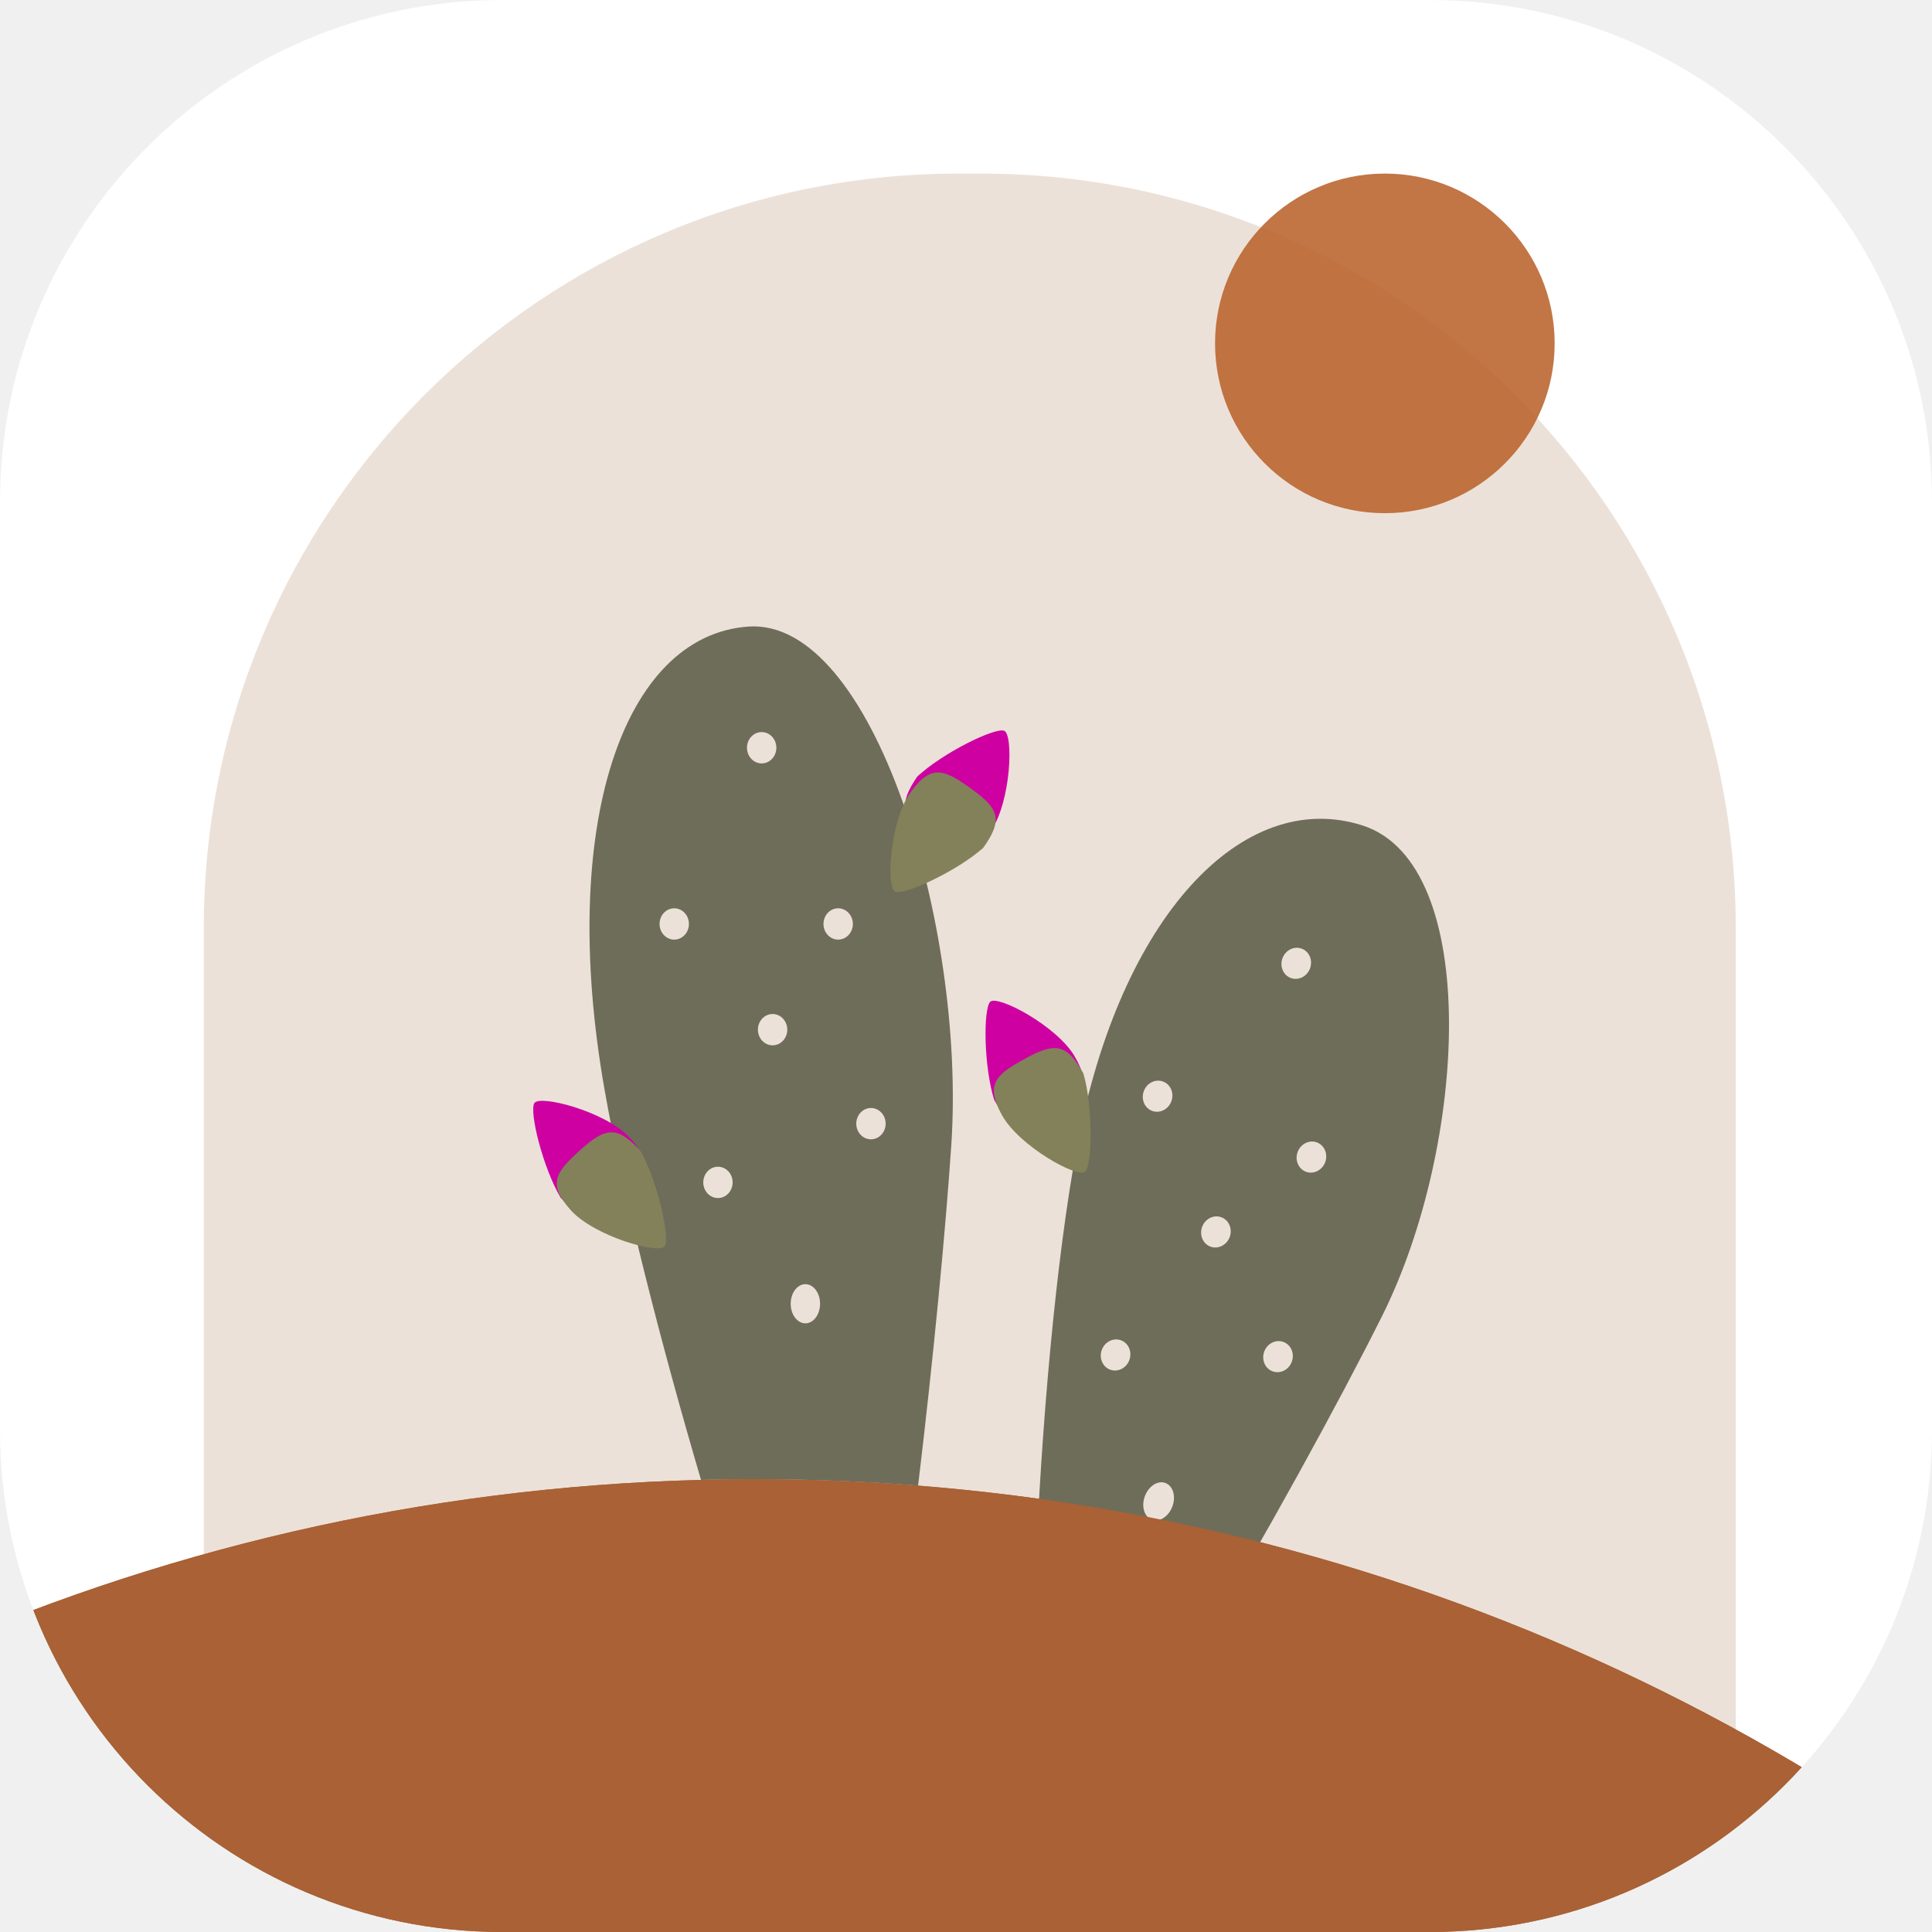
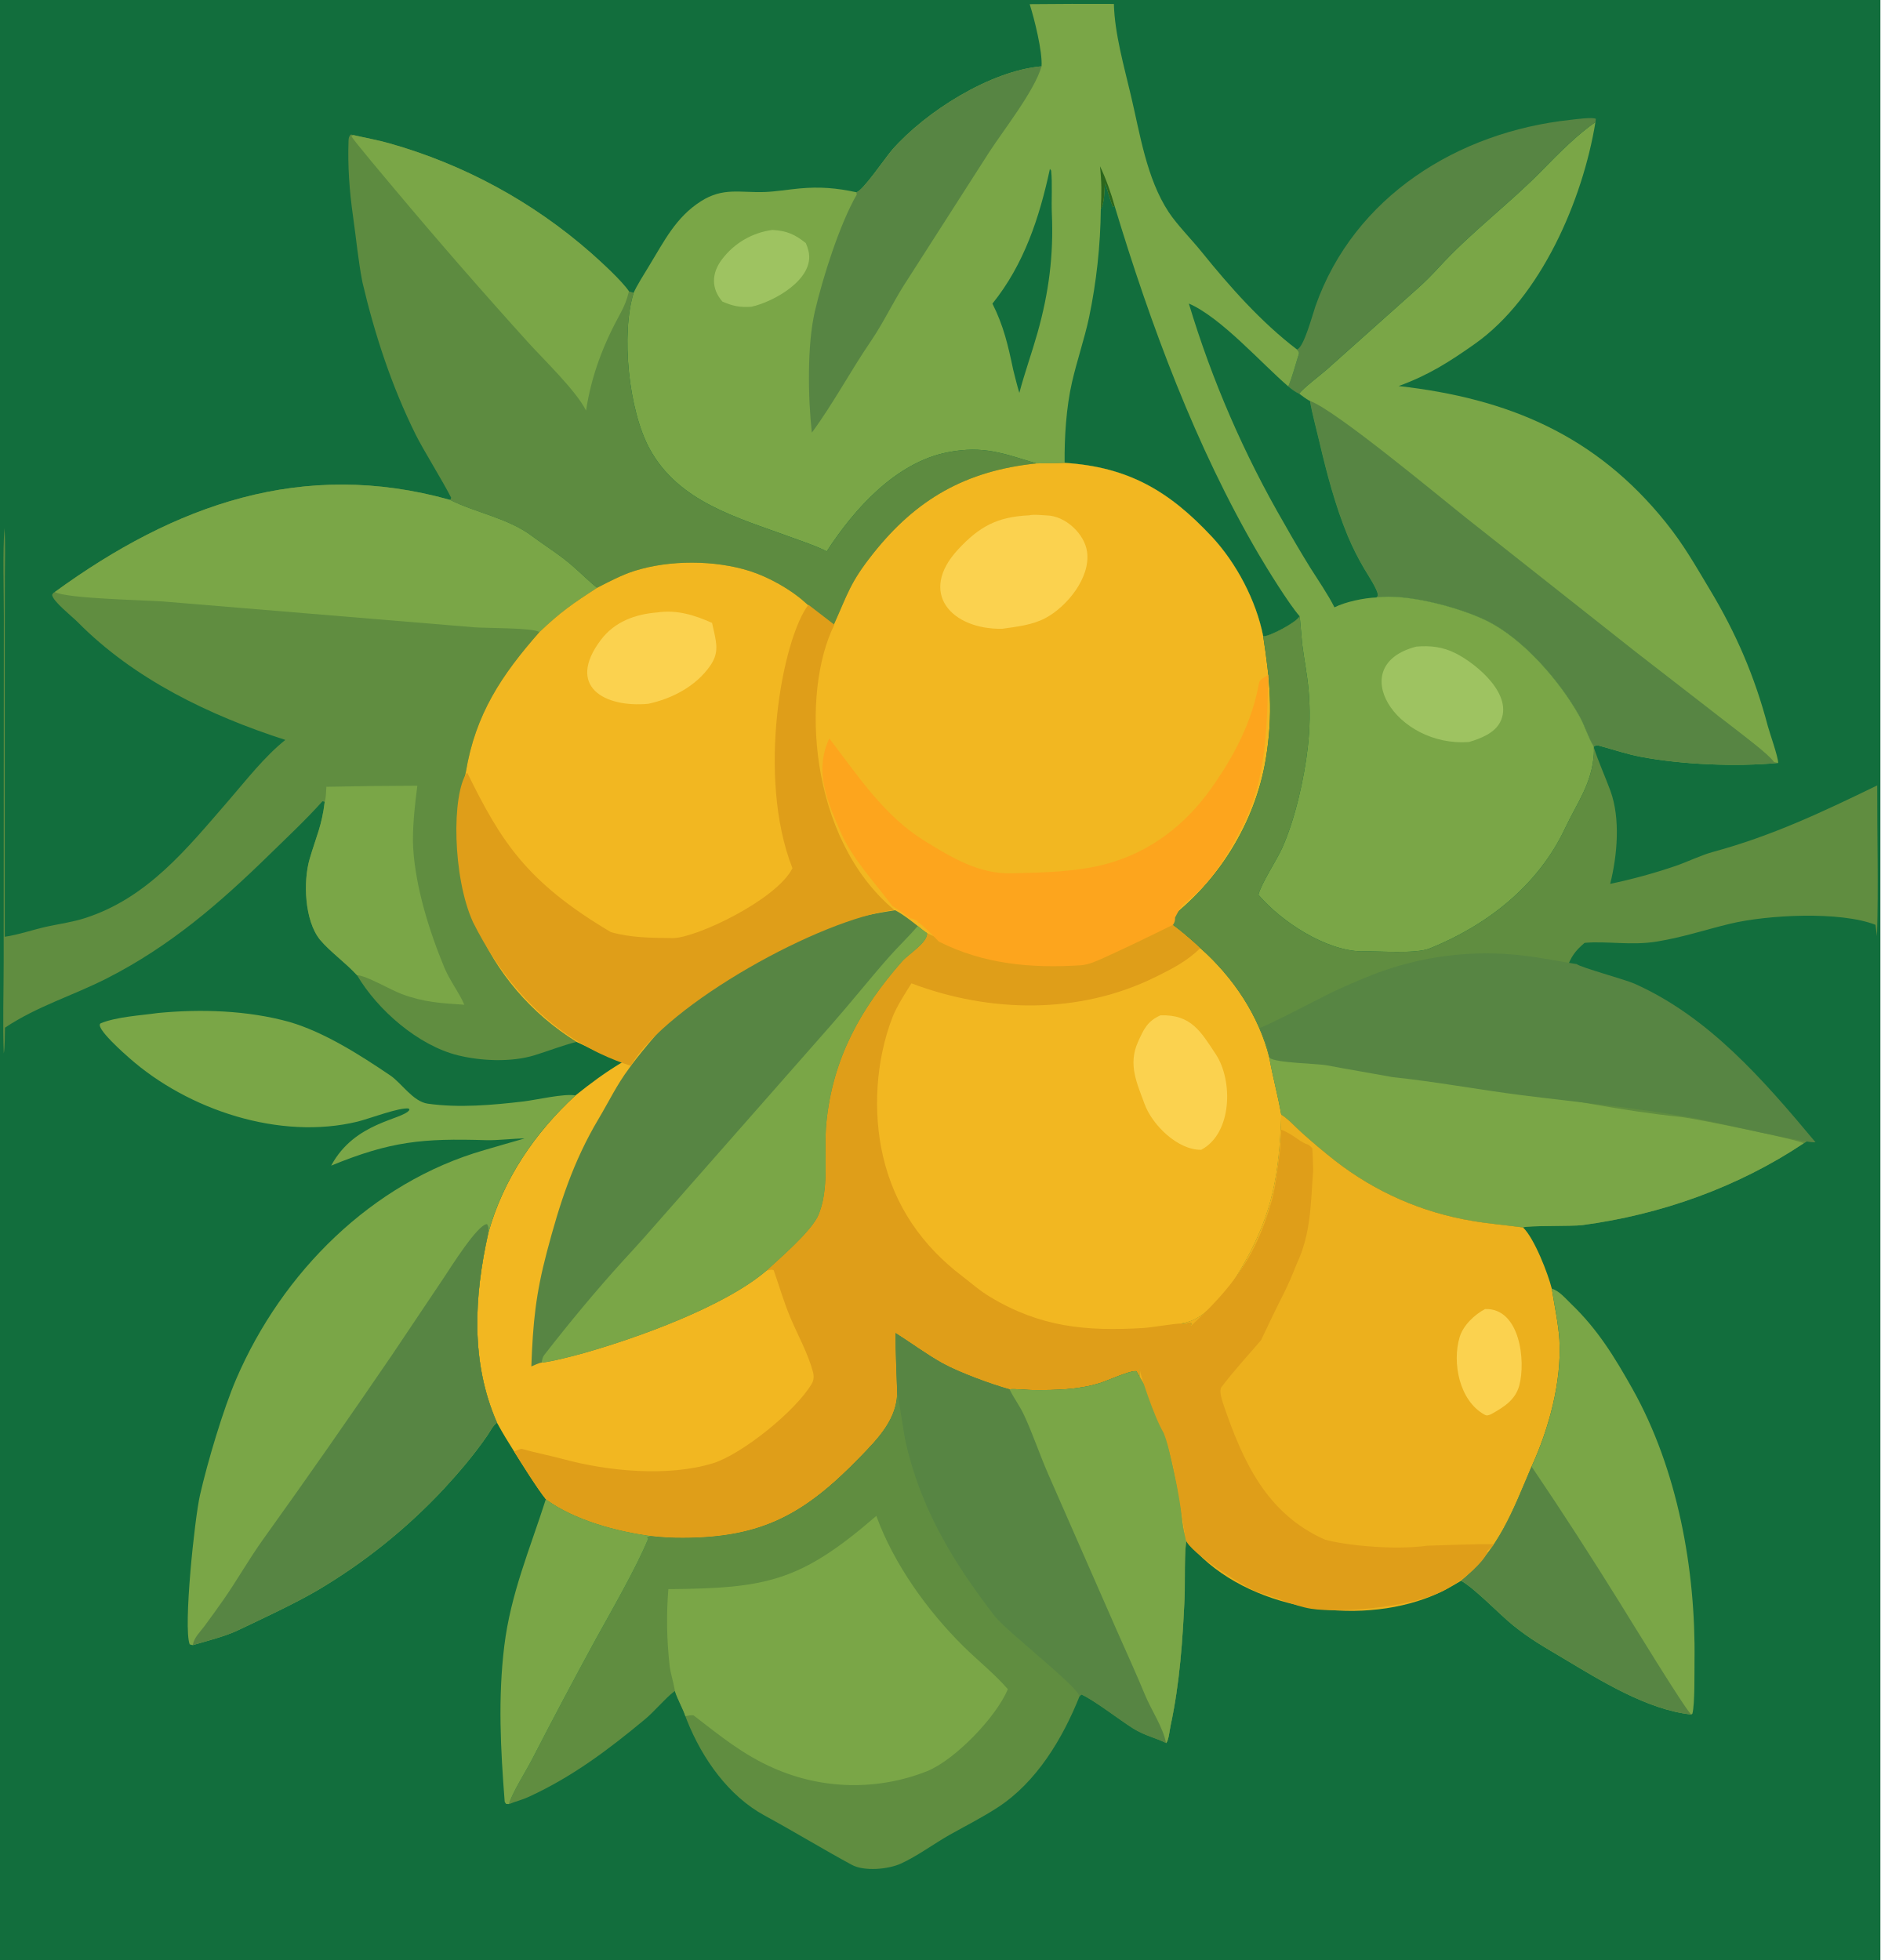
- <svg xmlns="http://www.w3.org/2000/svg" width="256" height="256" viewBox="0 0 256 256" fill="none">
-   <g clip-path="url(#clip0_30_2846)">
-     <rect width="256" height="256" rx="66.56" fill="white" />
-     <path d="M27 123C27 67.772 71.772 23 127 23H130C185.228 23 230 67.772 230 123V326H27V123Z" fill="#ECE1D8" />
-     <circle cx="100" cy="467" r="271" fill="#A96135" />
-     <path d="M99.123 83.026C115.703 81.818 127.986 122.721 126.057 151.662C125.3 163.003 123.655 180.21 121.653 196.853C114.51 196.289 107.289 196 100 196C97.622 196 95.251 196.031 92.888 196.092C87.583 178.068 82.622 158.681 80.105 144.378C73.948 109.408 82.543 84.235 99.123 83.026Z" fill="#6E6D59" />
-     <ellipse cx="100.925" cy="99.081" rx="1.946" ry="2.075" fill="#ECE1D8" />
-     <ellipse cx="89.34" cy="122.429" rx="1.946" ry="2.075" fill="#ECE1D8" />
-     <ellipse cx="111.062" cy="122.429" rx="1.946" ry="2.075" fill="#ECE1D8" />
-     <ellipse cx="102.373" cy="136.437" rx="1.946" ry="2.075" fill="#ECE1D8" />
-     <ellipse cx="95.133" cy="156.673" rx="1.946" ry="2.075" fill="#ECE1D8" />
-     <ellipse cx="115.406" cy="148.89" rx="1.946" ry="2.075" fill="#ECE1D8" />
-     <path d="M74.293 158.705C71.918 154.697 70.126 147.355 70.794 146.181C71.461 145.006 80.155 147.253 83.365 150.665C86.574 154.076 85.474 155.646 82.275 158.655C79.077 161.664 77.502 162.116 74.293 158.705Z" fill="#CE00A2" />
-     <path d="M84.874 152.515C87.157 156.576 88.782 163.956 88.089 165.115C87.395 166.274 78.754 163.832 75.622 160.348C72.49 156.865 73.626 155.321 76.892 152.385C80.157 149.449 81.742 149.032 84.874 152.515Z" fill="#83815A" />
-     <path d="M121.538 102.902C124.95 99.731 131.743 96.419 133.033 96.822C134.322 97.224 133.974 106.197 131.323 110.058C128.671 113.92 126.904 113.178 123.284 110.692C119.664 108.206 118.887 106.763 121.538 102.902Z" fill="#CE00A2" />
-     <path d="M130.276 112.349C126.794 115.443 119.927 118.6 118.647 118.168C117.367 117.736 117.918 108.774 120.656 104.973C123.394 101.173 125.144 101.955 128.707 104.522C132.27 107.089 133.014 108.549 130.276 112.349Z" fill="#83815A" />
-     <ellipse cx="106.717" cy="172.754" rx="1.946" ry="2.594" fill="#ECE1D8" />
-     <path d="M142.734 151.785C148.444 121.429 164.687 104.313 180.523 109.371C196.36 114.429 194.415 151.785 183.147 174.354C171.88 196.922 142.735 248.104 138.849 245.174C134.963 242.242 137.024 182.142 142.734 151.785Z" fill="#6E6D59" />
-     <ellipse cx="171.76" cy="127.645" rx="1.946" ry="2.075" transform="rotate(20.2052 171.76 127.645)" fill="#ECE1D8" />
-     <ellipse cx="153.387" cy="145.254" rx="1.946" ry="2.075" transform="rotate(20.2052 153.387 145.254)" fill="#ECE1D8" />
-     <ellipse cx="173.77" cy="153.319" rx="1.946" ry="2.075" transform="rotate(20.2052 173.77 153.319)" fill="#ECE1D8" />
-     <ellipse cx="161.115" cy="163.239" rx="1.946" ry="2.075" transform="rotate(20.2052 161.115 163.239)" fill="#ECE1D8" />
-     <ellipse cx="147.819" cy="179.541" rx="1.946" ry="2.075" transform="rotate(20.2052 147.819 179.541)" fill="#ECE1D8" />
-     <path d="M131.736 145.742C130.344 141.297 130.283 133.739 131.202 132.749C132.12 131.759 140.068 135.939 142.41 139.995C144.752 144.052 143.321 145.327 139.518 147.523C135.715 149.718 134.078 149.798 131.736 145.742Z" fill="#CE00A2" />
-     <path d="M143.557 142.243C144.848 146.718 144.739 154.275 143.798 155.244C142.857 156.213 135.006 151.855 132.756 147.746C130.506 143.638 131.966 142.395 135.817 140.286C139.669 138.177 141.307 138.134 143.557 142.243Z" fill="#83815A" />
-     <ellipse cx="169.345" cy="179.762" rx="1.946" ry="2.075" transform="rotate(20.2052 169.345 179.762)" fill="#ECE1D8" />
-     <ellipse cx="153.523" cy="198.935" rx="1.946" ry="2.594" transform="rotate(20.2052 153.523 198.935)" fill="#ECE1D8" />
-     <circle cx="100.001" cy="467.002" r="271" fill="#A96135" />
-     <circle cx="183.5" cy="45.5" r="22.5" fill="#BC6733" fill-opacity="0.91" />
+ <svg xmlns="http://www.w3.org/2000/svg" width="471" height="491" viewBox="0 0 471 491" fill="none">
+   <g clip-path="url(#clip0_33_8)">
+     <rect width="471" height="491" fill="#126E3D" />
+     <path d="M279.011 0.99L335.739 0.974C347.294 0.982 359.042 0.899 370.584 1.338C375.193 1.514 380.702 2.587 385.272 3.209C406.984 5.943 424.982 14.249 440.5 29.842C454.379 43.788 461.997 59.401 466.391 78.471C468.781 88.829 469.213 94.731 469.673 105.283C470.134 114.877 470.328 124.483 470.252 134.088C470.364 154.976 470.354 175.865 470.215 196.753C470.176 208.958 470.55 222.457 470.163 234.505C470.32 246.695 470.364 258.888 470.294 271.081L470.254 331.929C470.234 376.062 475.677 425.453 442.271 459.935C416.592 486.437 387.583 489.871 352.74 490.528C334.297 490.692 315.856 490.745 297.413 490.687L195.841 490.685L139.218 490.674C119.328 490.651 98.256 490.91 78.821 487.128C42.829 480.125 13.584 451.903 5.429 416.183C4.322 411.337 2.88 406.291 2.338 401.327C1.403 392.774 1.322 384.049 1.003 375.45C0.888 353.538 0.984 331.57 0.989 309.653L0.981 279.199C0.975 274.326 0.79 268.644 0.945 263.902C0.652 257.106 0.923 248.143 0.92 241.183L0.937 192.59L0.961 154.191C0.957 147.72 0.66 138.513 1.117 132.333C1.053 131.338 1.078 130.093 1.093 129.065C1.266 117.047 1.204 104.704 2.236 92.733C2.604 88.455 3.97 84.126 4.705 79.951C10.957 44.474 37.744 14.636 72.87 5.713C91.445 0.994 110.185 0.987 129.545 0.981L165.904 0.996L257.919 1.044C264.949 0.971 271.982 0.953 279.011 0.99Z" fill="#126E3D" />
+     <path d="M279.011 0.99L335.739 0.974C347.294 0.982 359.042 0.899 370.584 1.338C375.193 1.514 380.702 2.587 385.272 3.209C406.984 5.943 424.982 14.249 440.5 29.842C454.379 43.788 461.997 59.401 466.391 78.471C468.781 88.829 469.213 94.731 469.673 105.283C470.134 114.877 470.328 124.483 470.252 134.088C470.364 154.976 470.354 175.865 470.215 196.753C456.485 203.425 443.81 209.43 428.989 213.439C426.239 214.184 422.658 215.906 419.782 216.902C414.396 218.743 408.902 220.251 403.33 221.417C405.11 214.325 405.937 205.054 403.38 198.089C402.048 194.458 400.425 190.949 399.237 187.264C399.271 187.812 399.268 188.362 399.234 188.91C398.727 196.367 395.073 201.038 392.027 207.503C385.282 221.82 372.557 231.76 358.142 237.589C354.504 239.061 345.124 238.183 341.02 238.332C331.941 238.106 320.994 230.897 315.21 224.151C315.906 221.334 319.782 215.49 321.145 212.467C324.406 205.228 326.694 195.01 327.584 187.147C328.12 182.465 328.191 177.741 327.796 173.045C327.469 169.136 326.67 165.261 326.181 161.357C326.055 160.343 325.626 154.584 325.527 154.355C324.956 155.812 317.772 159.608 316.411 159.379C314.678 150.492 309.69 141.029 303.561 134.461C292.762 122.885 282.508 116.971 266.677 115.948C264.318 116.1 261.96 116.015 259.597 116.089C241.927 117.943 229.518 125 218.608 138.795C212.919 145.99 212.418 148.581 208.819 156.578C205.961 154.645 204.251 153.206 201.675 150.922C198.122 147.675 192.479 144.537 187.861 143.068C179.036 140.261 167.685 140.226 158.839 143.045C155.716 144.041 152.492 145.745 149.582 147.238C143.493 151.174 140.44 153.268 135.101 158.352C125.621 169.125 119.08 178.912 116.675 193.467C109.651 219.778 121.521 246.805 144.401 261.005C140.799 261.919 137.445 263.261 133.896 264.352C128.106 266.135 120.527 265.81 114.695 264.366C104.759 261.903 94.564 253.008 89.444 244.313C86.44 241.042 82.756 238.508 80.153 235.408C76.277 230.615 75.906 220.83 77.564 215.166C79.194 209.593 80.632 206.844 81.336 200.866L80.78 200.722C76.476 205.508 72.06 209.623 67.516 214.063C54.921 226.373 42.646 236.976 26.905 245.023C18.269 249.438 9.453 251.979 1.248 257.441C1.216 258.914 1.226 262.633 0.945 263.902C0.652 257.106 0.923 248.143 0.92 241.183L0.937 192.59L0.961 154.191C0.957 147.72 0.66 138.513 1.117 132.333C1.053 131.338 1.078 130.093 1.093 129.065C1.266 117.047 1.204 104.704 2.236 92.733C2.604 88.455 3.97 84.126 4.705 79.951C10.957 44.474 37.744 14.636 72.87 5.713C91.445 0.994 110.185 0.987 129.545 0.981L165.904 0.996L257.919 1.044C264.949 0.971 271.982 0.953 279.011 0.99Z" fill="#126E3D" />
+     <path d="M279.012 0.99L335.739 0.974C347.294 0.983 359.043 0.899 370.584 1.338C375.193 1.514 380.703 2.588 385.272 3.209C406.984 5.943 424.983 14.25 440.5 29.842C454.379 43.789 461.998 59.401 466.392 78.472C468.781 88.83 469.213 94.731 469.674 105.283C470.134 114.877 470.328 124.483 470.252 134.088C470.365 154.976 470.354 175.865 470.216 196.753C456.486 203.425 443.811 209.43 428.99 213.439C426.239 214.184 422.659 215.906 419.782 216.902C414.396 218.744 408.903 220.252 403.331 221.417C405.11 214.325 405.937 205.054 403.38 198.089C402.048 194.459 400.426 190.949 399.237 187.264L399.214 187.04C397.798 184.698 396.968 181.816 395.649 179.454C390.718 170.623 381.524 159.975 372.348 155.481C365.471 152.112 352.199 148.623 344.782 149.665L345.135 149.216C345.232 147.876 342.507 143.836 341.738 142.519C340.154 139.837 338.757 137.05 337.553 134.179C334.47 126.699 332.321 118.547 330.484 110.685C329.714 107.386 328.702 103.738 328.128 100.441C327.571 100.267 325.99 99.068 325.417 98.644C324.42 98.175 323.527 97.516 322.695 96.803C323.658 94.642 324.577 91.026 325.336 88.713C325.498 88.21 325.153 87.924 324.867 87.544C315.953 80.767 307.979 71.767 300.967 63.068C298.512 60.026 294.793 56.266 292.731 53.125C287.169 44.654 285.568 33.562 283.267 23.886C281.579 16.704 279.192 8.369 279.012 0.99Z" fill="#126E3D" />
+     <path d="M399.634 30.605C396.462 50.07 385.975 74.475 369.414 86.156C362.981 90.694 357.84 93.975 350.342 96.709C377.741 99.796 399.702 108.999 417.29 130.917C421.859 136.614 424.589 141.542 428.248 147.624C434.877 158.639 439.533 169.457 442.82 181.913C443.257 183.567 445.445 189.711 445.406 191.122C434.877 192.106 421.448 191.559 411.032 189.595C407.638 188.955 404.356 187.848 401.034 186.935C399.938 186.633 399.909 186.616 399.213 187.04C397.797 184.697 396.967 181.816 395.648 179.453C390.717 170.622 381.523 159.975 372.347 155.481C365.469 152.112 352.198 148.623 344.781 149.665L345.134 149.216C345.231 147.876 342.506 143.836 341.737 142.519C340.153 139.837 338.756 137.05 337.552 134.179C334.469 126.699 332.32 118.547 330.483 110.685C329.713 107.385 328.701 103.738 328.127 100.441C327.57 100.267 325.989 99.068 325.416 98.644C326.274 97.35 330.889 93.859 332.367 92.548L355.064 72.289C356.974 70.596 358.738 68.808 360.46 66.926C368.555 58.081 378.171 50.998 386.53 42.419C390.236 38.617 395.256 33.558 399.634 30.605Z" fill="#7AA647" />
+     <path d="M328.129 100.441C334.562 102.748 360.454 124.362 367.444 129.899L409.678 163.269L434.641 182.616C436.891 184.393 442.908 188.846 444.39 190.913L445.408 191.122C434.879 192.106 421.45 191.559 411.034 189.595C407.639 188.955 404.357 187.848 401.036 186.935C399.939 186.633 399.911 186.616 399.214 187.04C397.798 184.697 396.969 181.816 395.65 179.453C390.719 170.622 381.525 159.975 372.349 155.481C365.471 152.112 352.199 148.622 344.782 149.665L345.135 149.216C345.232 147.876 342.508 143.836 341.738 142.519C340.155 139.837 338.757 137.05 337.553 134.179C334.47 126.699 332.322 118.547 330.484 110.685C329.715 107.385 328.702 103.738 328.129 100.441Z" fill="#578543" />
+     <path d="M324.868 87.543C326.584 87.147 328.806 78.672 329.518 76.652C339.21 49.19 365.217 33.068 393.289 30.033C394.459 29.906 399.06 29.254 399.743 29.787L399.635 30.604C395.257 33.558 390.237 38.616 386.531 42.419C378.172 50.998 368.556 58.081 360.461 66.926C358.739 68.808 356.975 70.596 355.065 72.289L332.368 92.547C330.89 93.859 326.276 97.35 325.417 98.644C324.42 98.175 323.528 97.516 322.695 96.803C323.658 94.642 324.577 91.026 325.336 88.713C325.498 88.21 325.153 87.924 324.868 87.543Z" fill="#578543" />
+     <path d="M257.92 1.044C264.95 0.971 271.982 0.953 279.012 0.99C279.193 8.369 281.58 16.704 283.268 23.886C285.568 33.562 287.17 44.654 292.731 53.125C294.794 56.266 298.513 60.026 300.968 63.068C307.979 71.767 315.954 80.767 324.868 87.543C325.153 87.924 325.499 88.21 325.336 88.713C324.577 91.026 323.659 94.642 322.696 96.803C323.528 97.516 324.42 98.175 325.417 98.644C325.991 99.068 327.571 100.267 328.129 100.441C328.702 103.738 329.715 107.385 330.484 110.685C332.322 118.547 334.47 126.699 337.553 134.179C338.757 137.05 340.155 139.837 341.738 142.519C342.508 143.836 345.232 147.876 345.135 149.216L344.782 149.665C352.199 148.622 365.471 152.112 372.349 155.481C381.525 159.975 390.719 170.622 395.65 179.453C396.969 181.816 397.798 184.697 399.214 187.04L399.238 187.264C399.272 187.812 399.269 188.362 399.235 188.91C398.727 196.367 395.074 201.038 392.027 207.503C385.283 221.82 372.558 231.76 358.143 237.589C354.505 239.061 345.125 238.183 341.021 238.332C331.942 238.106 320.994 230.897 315.21 224.151C315.907 221.334 319.783 215.49 321.146 212.467C324.407 205.228 326.695 195.01 327.584 187.147C328.121 182.465 328.192 177.741 327.796 173.045C327.469 169.136 326.671 165.261 326.182 161.357C326.056 160.343 325.627 154.584 325.527 154.355C324.957 155.812 317.773 159.608 316.412 159.379C314.679 150.492 309.691 141.029 303.561 134.461C292.763 122.885 282.509 116.971 266.677 115.948C264.319 116.1 261.961 116.015 259.598 116.089C251.356 113.622 246.41 111.548 237.427 113.296C224.413 115.827 214.021 127.449 207.071 138.137C204.719 136.857 200.504 135.453 197.82 134.47C184.497 129.594 169.936 125.695 162.697 112.392C157.413 102.681 155.522 83.606 158.722 73.348C159.373 71.776 161.627 68.166 162.594 66.594C166.375 60.416 169.257 54.453 175.556 50.425C181.127 46.862 185.394 48.316 191.523 48.103C194.265 48.007 197.414 47.476 200.202 47.215C205.311 46.737 209.516 47.079 214.496 48.158C216.033 47.986 221.835 39.395 223.497 37.505C231.954 27.891 248.074 17.75 260.891 16.611C261.155 12.974 259.098 4.708 257.92 1.044Z" fill="#7AA647" />
+     <path d="M276.784 45.899C277.559 47.899 277.93 49.827 278.768 51.783L279.197 51.607C288.132 81.218 299.548 112.003 315.207 138.74C317.306 142.325 322.836 151.302 325.526 154.355C324.956 155.812 317.772 159.608 316.411 159.379C314.678 150.492 309.69 141.029 303.56 134.461C292.762 122.885 282.508 116.971 266.676 115.948C266.608 109.477 267.079 102.055 268.521 95.758C269.754 90.369 271.615 84.995 272.787 79.55C274.653 70.611 275.643 61.511 275.742 52.381C276.745 50.535 276.54 48.164 276.784 45.899Z" fill="#126E3D" />
+     <path d="M260.889 16.611C259.193 22.682 251.368 32.578 247.725 38.201L226.35 71.562C223.497 76.111 221.115 81.113 218.089 85.539C213.104 92.831 208.589 101.312 203.354 108.379C202.391 99.707 202.147 86.375 204.121 77.961C206.104 69.506 210.321 56.157 214.61 48.732L214.494 48.158C216.031 47.986 221.833 39.395 223.496 37.505C231.952 27.891 248.073 17.75 260.889 16.611Z" fill="#578543" />
+     <path d="M334.263 152.146C332.763 149.111 330.015 145.094 328.165 142.156C325.94 138.551 323.789 134.903 321.711 131.213C311.611 113.819 303.582 95.302 297.787 76.041C305.819 79.504 315.987 91.045 322.695 96.803C323.527 97.516 324.42 98.175 325.417 98.644C325.99 99.068 327.571 100.267 328.128 100.441C328.701 103.738 329.714 107.385 330.484 110.685C332.321 118.547 334.47 126.699 337.553 134.179C338.757 137.05 340.154 139.837 341.738 142.519C342.507 143.836 345.231 147.876 345.135 149.216L344.781 149.665C341.706 149.784 337.003 150.75 334.263 152.146Z" fill="#126E3D" />
+     <path d="M275.743 52.381C275.934 48.259 275.963 45.685 275.531 41.642C276.937 44.518 278.374 48.549 279.198 51.607L278.769 51.783C277.931 49.827 277.56 47.899 276.785 45.899C276.541 48.164 276.746 50.535 275.743 52.381Z" fill="#2C671C" />
+     <path d="M354.756 161.985C358.221 161.685 361.388 162.016 364.654 163.675C369.93 166.356 379.248 174.094 375.772 180.888C374.351 183.671 370.878 185.007 367.999 185.87C349.689 187.308 336.642 166.646 354.756 161.985Z" fill="#9EC361" />
+     <path d="M262.989 42.311L263.295 42.747C263.641 45.912 263.329 50.178 263.473 53.453C263.936 63.93 262.719 73.319 259.875 83.396C258.469 88.385 256.679 93.333 255.331 98.417C254.781 96.659 254.274 94.487 253.803 92.678C252.515 86.563 251.424 81.707 248.592 76.061C256.511 66.246 260.382 54.45 262.989 42.311Z" fill="#126E3D" />
+     <path d="M193.494 57.602C197.079 57.81 199.1 58.702 201.844 60.895C202.134 61.535 202.36 62.201 202.519 62.885C204.19 69.839 193.898 75.594 188.223 76.844C185.259 77.035 183.605 76.686 180.953 75.547C178.095 72.263 178.23 68.453 180.807 65.027C183.858 60.938 188.435 58.259 193.494 57.602Z" fill="#9EC361" />
+     <path d="M13.725 148.307C43.798 126.412 75.817 114.91 112.684 125.211C119.218 128.497 127.169 129.743 133.293 134.32C136.827 136.962 140.662 139.268 143.944 142.26C144.925 143.097 149.043 147.034 149.582 147.238C143.493 151.174 140.44 153.268 135.101 158.352C125.621 169.125 119.08 178.912 116.675 193.467C109.651 219.779 121.521 246.805 144.401 261.005C140.799 261.919 137.445 263.261 133.896 264.353C128.106 266.135 120.527 265.81 114.695 264.366C104.759 261.903 94.564 253.008 89.444 244.314C86.44 241.043 82.756 238.508 80.153 235.408C76.277 230.615 75.906 220.83 77.564 215.166C79.194 209.593 80.632 206.844 81.336 200.866L80.78 200.722C76.476 205.508 72.06 209.623 67.516 214.064C54.921 226.373 42.646 236.976 26.905 245.023C18.269 249.438 9.453 251.979 1.248 257.441C1.216 258.914 1.226 262.633 0.945 263.902C0.652 257.106 0.923 248.143 0.92 241.183L0.937 192.59L0.961 154.191C0.957 147.72 0.66 138.513 1.117 132.333C1.389 135.759 1.228 140.512 1.221 144.087L1.198 164.419L1.195 234.666C4.652 234.176 8.342 232.86 11.809 232.109C14.951 231.428 18.222 230.984 21.279 229.999C36.988 224.937 46.785 212.62 57.184 200.63C61.676 195.449 66.159 189.615 71.471 185.355C52.542 179.266 33.595 170.158 19.466 155.85C18.056 154.422 13.263 150.665 13.046 149.028C13.397 148.468 13.205 148.609 13.725 148.307Z" fill="#608D40" />
+     <path d="M13.725 148.307C43.798 126.412 75.817 114.91 112.684 125.211C119.217 128.497 127.169 129.743 133.292 134.32C136.826 136.962 140.661 139.268 143.943 142.26C144.925 143.097 149.042 147.034 149.582 147.238C143.493 151.174 140.439 153.268 135.1 158.352C133.846 157.251 121.831 157.377 118.915 157.152L40.819 150.673C36.093 150.327 16.727 149.966 13.725 148.307Z" fill="#7AA647" />
+     <path d="M81.758 197.1C89.35 196.936 96.944 196.845 104.538 196.827C103.94 201.428 103.212 207.831 103.497 212.479C104.099 222.286 107.544 233.365 111.325 242.438C112.672 245.672 115.174 248.912 116.3 251.699C110.449 251.304 106.31 251.113 100.671 249.038C97.924 248.028 91.498 244.243 89.443 244.314C86.44 241.043 82.756 238.508 80.153 235.408C76.277 230.615 75.906 220.83 77.563 215.166C79.194 209.593 80.632 206.844 81.336 200.867C81.649 199.988 81.692 198.108 81.758 197.1Z" fill="#7AA647" />
+     <path d="M112.683 125.211L112.841 125.09C112.895 124.952 112.95 124.814 113.004 124.676C110.945 120.584 105.978 112.618 104.133 108.9C98.101 96.744 93.861 83.807 90.776 70.675C89.718 65.232 89.209 59.645 88.425 54.167C87.524 47.872 87.078 41.647 87.304 35.287C87.329 34.593 87.399 34.14 87.903 33.685L88.507 33.832C91.475 34.52 94.593 35.066 97.485 35.891C116.176 41.161 133.451 50.548 148.041 63.364C150.541 65.578 155.772 70.354 157.533 72.99L158.72 73.348C155.521 83.606 157.411 102.681 162.696 112.392C169.935 125.695 184.496 129.594 197.818 134.471C200.502 135.453 204.718 136.857 207.069 138.138C214.02 127.449 224.411 115.827 237.426 113.296C246.408 111.548 251.355 113.622 259.596 116.089C241.926 117.943 229.517 125 218.608 138.795C212.918 145.99 212.417 148.581 208.818 156.578C205.96 154.645 204.25 153.207 201.674 150.922C198.121 147.675 192.478 144.537 187.86 143.069C179.035 140.261 167.684 140.226 158.839 143.045C155.715 144.041 152.491 145.745 149.582 147.238C149.042 147.034 144.925 143.097 143.943 142.26C140.661 139.268 136.826 136.962 133.292 134.32C127.168 129.743 119.217 128.497 112.683 125.211Z" fill="#5D8B40" />
+     <path d="M88.508 33.832C91.475 34.52 94.594 35.066 97.486 35.891C116.177 41.161 133.452 50.548 148.042 63.364C150.542 65.578 155.773 70.354 157.534 72.99C157.062 75.023 156.409 76.669 155.405 78.498C151.112 86.309 148.162 93.99 146.796 102.851C144.368 97.966 136.429 90.308 132.466 85.969C120.986 73.284 109.747 60.383 98.755 47.272C97.649 45.966 88.564 35.179 88.019 34.145L88.508 33.832Z" fill="#7AA647" />
+     <path d="M266.676 115.948C282.507 116.971 292.762 122.885 303.56 134.461C309.689 141.029 314.678 150.492 316.41 159.379C318.135 170.633 318.939 178.723 317.08 190.084C314.466 206.052 305.143 221.048 292.222 230.633C294.617 232.149 298.569 235.458 300.658 237.53C308.847 244.812 315.298 254.34 317.962 265.059C318.81 269.827 320.145 274.637 320.93 279.222C320.381 293.765 318.907 303.524 311.671 316.379C309.43 320.362 307.002 324.096 303.625 327.221C301.898 328.817 299.794 330.563 297.478 331.139L295.761 331.57C296.802 331.699 296.988 331.72 297.951 331.311L298.425 331.505C298.535 333.68 288.32 342.405 285.533 342.949C285.303 342.994 285.446 344.695 285.467 344.92L284.643 343.493C283.065 343.266 277.407 345.888 275.535 346.469C270.031 348.178 264.342 348.264 258.62 348.222C257.228 348.212 254.004 347.864 252.891 348.044C248.227 346.754 240.205 343.792 236.039 341.489C232.258 339.398 228.052 336.291 224.322 333.941C224.321 338.751 224.563 343.797 224.724 348.62C224.734 355.414 219.995 360.292 215.463 364.966C201.687 379.171 191.071 385.206 171.08 385.245C168.461 385.261 165.843 385.12 163.241 384.821C154.57 383.67 143.876 380.82 136.727 375.565C134.515 372.809 130.757 366.767 128.811 363.665C127.224 361.15 125.907 359.015 124.483 356.395C117.819 341.201 118.762 324.766 122.308 308.894C126.018 295.458 133.948 283.792 144.148 274.415C148.034 271.306 151.525 268.699 155.798 266.145C151.87 264.376 148.36 262.908 144.4 261.005C121.521 246.805 109.651 219.778 116.674 193.467C119.079 178.912 125.621 169.125 135.1 158.352C140.439 153.268 143.493 151.174 149.582 147.238C152.492 145.745 155.715 144.041 158.839 143.045C167.684 140.226 179.035 140.261 187.86 143.068C192.478 144.537 198.122 147.675 201.675 150.922C204.251 153.206 205.96 154.645 208.818 156.578C212.418 148.581 212.918 145.99 218.608 138.795C229.517 125 241.926 117.943 259.597 116.089C261.96 116.015 264.318 116.1 266.676 115.948Z" fill="#F2B721" />
+     <path d="M300.658 237.531C308.847 244.812 315.299 254.34 317.963 265.059C318.811 269.827 320.146 274.637 320.931 279.222C320.381 293.765 318.908 303.524 311.671 316.379C309.431 320.362 307.002 324.096 303.626 327.221C301.899 328.817 299.795 330.563 297.478 331.139L295.762 331.57C294.487 331.508 288.501 332.554 286.371 332.68C272.018 333.531 260.605 332.476 248.029 324.902C245.297 323.256 243.431 321.534 240.981 319.666C230.937 311.995 224.102 302.16 221.189 289.701C218.574 278.516 219.387 265.59 223.563 254.798C224.576 252.181 226.76 248.789 228.303 246.337C247.862 253.751 270.356 254.199 289.423 244.751C293.665 242.649 297.198 240.879 300.658 237.531Z" fill="#F2B721" />
+     <path d="M290.679 254.353C298.35 254.094 300.749 258.36 304.539 264.101C308.889 270.686 308.687 283.899 300.886 288.037C294.984 288.126 288.595 281.782 286.693 276.556C284.779 271.306 282.526 266.684 285.028 261.071C286.426 257.941 287.397 255.785 290.679 254.353Z" fill="#FBD24F" />
+     <path d="M232.211 233.754C232.298 233.762 239.719 237.297 241.478 237.905C246.271 239.563 249.249 239.881 254.099 240.761C265.311 242.795 283.155 237.484 292.224 230.633C294.618 232.149 298.57 235.458 300.659 237.53C297.199 240.879 293.666 242.649 289.423 244.751C270.357 254.198 247.862 253.751 228.304 246.337C226.76 248.789 224.576 252.181 223.564 254.798C219.387 265.59 218.575 278.516 221.19 289.701C224.103 302.16 230.938 311.995 240.982 319.666C243.431 321.534 245.297 323.256 248.03 324.902C260.605 332.476 272.019 333.531 286.372 332.68C288.502 332.554 294.488 331.508 295.762 331.57C296.804 331.699 296.99 331.72 297.953 331.311L298.426 331.505C298.536 333.68 288.321 342.405 285.534 342.949C285.304 342.994 285.448 344.695 285.469 344.92L284.644 343.493C283.066 343.266 277.408 345.888 275.536 346.469C270.033 348.178 264.343 348.264 258.622 348.222C257.229 348.212 254.005 347.864 252.893 348.044C248.229 346.754 240.207 343.792 236.04 341.489C232.259 339.398 228.053 336.291 224.323 333.941C224.323 338.751 224.564 343.797 224.725 348.62C224.735 355.414 219.997 360.292 215.464 364.966C201.688 379.171 191.073 385.206 171.082 385.245C168.462 385.261 165.845 385.12 163.242 384.821C154.571 383.67 143.877 380.82 136.728 375.565C134.516 372.809 130.758 366.767 128.812 363.665C129.31 363.409 130.325 362.841 130.82 362.985C134.132 363.945 137.747 364.613 141.039 365.51C152.271 368.57 167.332 370.027 178.624 366.549C185.686 364.375 199.338 353.53 203.372 346.566C203.851 345.739 203.902 344.687 203.651 343.739C202.399 339.003 199.824 334.47 197.945 329.99C196.338 326.158 195.179 322.118 193.802 318.211C193.186 317.931 192.798 318.166 191.974 318.318C195.648 314.926 202.491 309.077 204.771 304.877C207.99 297.992 206.232 288.751 207 281.159C208.626 265.106 215.516 252.733 225.964 240.828C227.553 239.016 232.439 236.098 232.211 233.754Z" fill="#DF9E19" />
+     <path d="M157.527 267.7C157.791 267.325 158.061 266.954 158.335 266.587C161.108 262.903 166.966 255.944 170.062 253.063C184.548 239.584 204.78 230.805 224.23 228.028C226.357 229.163 227.989 230.501 229.875 231.965C230.551 232.503 231.506 233.32 232.21 233.754C232.439 236.098 227.553 239.016 225.963 240.828C215.516 252.733 208.625 265.106 207 281.159C206.232 288.751 207.989 297.992 204.771 304.877C202.49 309.077 195.647 314.926 191.973 318.318C181.495 327.299 159.74 335.122 146.322 338.935C143.949 339.61 137.992 341.154 135.684 341.35C134.986 341.423 133.78 342.015 133.09 342.311C133.496 331.337 134.174 324.258 136.999 313.568C140.151 301.637 143.533 291.022 149.942 280.272C152.54 275.912 154.449 271.842 157.527 267.7Z" fill="#578543" />
+     <path d="M229.875 231.965C230.551 232.503 231.506 233.32 232.21 233.754C232.439 236.098 227.553 239.016 225.963 240.828C215.515 252.733 208.625 265.106 207 281.159C206.231 288.751 207.989 297.992 204.771 304.877C202.49 309.077 195.647 314.926 191.973 318.318C181.495 327.299 159.739 335.122 146.321 338.935C143.949 339.61 137.991 341.154 135.684 341.35C135.785 340.638 135.889 340.002 136.345 339.414C142.623 331.351 149.172 323.418 156.05 315.855C157.849 313.879 159.625 311.977 161.366 310.006L208.246 256.706C213.081 251.212 217.781 245.298 222.648 239.769C224.719 237.416 228.119 234.112 229.875 231.965Z" fill="#7AA647" />
+     <path d="M257.773 129.093C258.998 128.812 260.966 129.056 262.217 129.123C266.826 129.226 271.67 133.685 272.298 138.243C273.188 144.708 267.263 151.955 261.869 154.835C258.555 156.604 254.611 156.995 251.031 157.52C238.356 157.721 229.892 148.521 239.986 137.643C245.386 131.821 249.848 129.477 257.773 129.093Z" fill="#FBD24F" />
+     <path d="M164.612 153.423C169.527 152.693 173.937 154.075 178.357 156.04C178.534 156.801 178.705 157.562 178.872 158.326C179.587 161.579 179.954 163.808 177.892 166.778C174.322 171.92 168.352 175.024 162.384 176.31C151.472 177.322 141.697 172.003 150.502 160.307C153.916 155.774 159.036 153.87 164.612 153.423Z" fill="#FBD24F" />
+     <path d="M224.322 333.941C228.052 336.291 232.258 339.398 236.039 341.489C240.205 343.792 248.227 346.754 252.891 348.044C254.004 347.864 257.228 348.212 258.62 348.222C264.341 348.264 270.031 348.178 275.535 346.469C277.406 345.888 283.065 343.266 284.643 343.493L285.467 344.92C286.315 346.346 289.165 351.091 289.736 352.611C292.16 359.059 293.704 367.225 295.229 374.034C296.059 377.74 295.8 382.223 297.237 385.986C296.611 387.389 296.847 397.427 296.737 399.843C296.242 410.845 295.53 421.488 293.212 432.296C292.96 433.472 292.748 435.874 292.136 436.622L292.065 436.641C289.634 435.382 286.868 434.874 283.85 433.008C280.851 431.158 273.771 425.694 270.863 424.485L270.398 424.966C266.153 435.578 259.628 446.47 249.902 452.785C246.05 455.287 241.869 457.404 237.857 459.652C233.837 461.934 229.819 464.954 225.649 466.854C222.497 468.291 216.494 468.854 213.359 467.158C206.242 463.305 198.755 458.739 191.611 454.866C182.466 449.912 175.923 440.569 172.1 431.03C171.95 430.658 171.807 430.284 171.673 429.907C171.137 428.183 169.769 425.835 169.048 423.613L168.647 423.917C166.638 425.466 163.87 428.774 161.597 430.666C152.463 438.266 143.377 445.104 132.533 450.084C130.597 450.974 129.202 451.249 127.508 451.935C128.151 449.365 131.817 443.571 133.242 440.789C138.463 430.653 143.804 420.58 149.263 410.573C153.198 403.441 159.357 392.811 162.388 385.423L162.091 385.146C162.756 384.947 162.486 384.863 163.241 384.821C165.843 385.12 168.461 385.261 171.08 385.245C191.071 385.206 201.687 379.171 215.463 364.966C219.995 360.292 224.734 355.414 224.724 348.62C224.563 343.797 224.321 338.751 224.322 333.941Z" fill="#608D40" />
+     <path d="M224.322 333.941C228.052 336.291 232.259 339.398 236.04 341.489C240.206 343.792 248.228 346.754 252.892 348.044C254.004 347.864 257.228 348.212 258.621 348.222C264.342 348.264 270.032 348.178 275.536 346.469C277.407 345.888 283.065 343.266 284.643 343.493L285.468 344.92C286.316 346.346 289.166 351.091 289.737 352.611C292.16 359.059 293.704 367.225 295.23 374.034C296.06 377.74 295.801 382.223 297.237 385.986C296.612 387.389 296.847 397.427 296.737 399.843C296.243 410.845 295.531 421.488 293.212 432.296C292.961 433.472 292.749 435.874 292.136 436.622L292.066 436.641C289.634 435.382 286.868 434.874 283.85 433.008C280.851 431.158 273.772 425.694 270.864 424.485L270.398 424.966C269.964 422.449 252.023 408.565 249.133 404.821C238.591 391.154 230.347 377.507 226.681 360.412C226.423 359.209 224.889 348.89 224.725 348.62C224.564 343.797 224.322 338.751 224.322 333.941Z" fill="#578543" />
+     <path d="M252.893 348.044C254.005 347.864 257.229 348.212 258.622 348.222C264.343 348.264 270.033 348.178 275.536 346.469C277.408 345.888 283.066 343.266 284.644 343.493L285.469 344.92C286.317 346.346 289.167 351.091 289.737 352.611C292.161 359.059 293.705 367.225 295.231 374.034C296.06 377.74 295.801 382.223 297.238 385.986C296.613 387.389 296.848 397.427 296.738 399.843C296.244 410.845 295.532 421.488 293.213 432.296C292.962 433.472 292.75 435.874 292.137 436.622L292.067 436.641C291.316 432.65 288.431 428.512 286.832 424.644C284.605 419.259 282.176 413.946 279.821 408.623L262.427 368.975C260.373 364.225 258.737 359.313 256.551 354.584C255.413 352.122 254.086 350.478 253.003 348.275L252.893 348.044Z" fill="#7AA647" />
+     <path d="M167.41 398.092C191.978 397.893 200.472 396.237 219.505 379.744C223.879 391.78 232.298 403.517 241.403 412.504C244.652 415.71 249.599 419.774 252.449 423.166C249.539 430.153 239.187 440.885 232.21 443.707C219.82 448.603 205.983 448.326 193.799 442.937C186.182 439.624 180.254 434.756 173.788 429.763C173.506 429.546 172.114 429.844 171.673 429.907C171.137 428.182 169.769 425.835 169.048 423.613L168.973 423.139C168.67 421.274 167.932 419.114 167.728 417.275C167.009 410.766 166.899 404.59 167.41 398.092Z" fill="#7AA647" />
+     <path d="M325.526 154.354C325.626 154.584 326.055 160.343 326.181 161.357C326.67 165.261 327.468 169.136 327.795 173.045C328.191 177.741 328.12 182.465 327.583 187.147C326.694 195.009 324.406 205.228 321.145 212.467C319.782 215.49 315.906 221.334 315.209 224.151C320.993 230.897 331.941 238.106 341.02 238.331C345.124 238.183 354.504 239.061 358.142 237.589C372.557 231.76 385.282 221.82 392.026 207.503C395.073 201.038 398.727 196.367 399.234 188.91C399.268 188.362 399.271 187.812 399.237 187.264C400.425 190.949 402.048 194.458 403.38 198.089C405.937 205.054 405.11 214.325 403.33 221.417C408.902 220.251 414.396 218.743 419.782 216.902C422.658 215.906 426.238 214.184 428.989 213.439C443.81 209.43 456.485 203.424 470.215 196.753C470.176 208.958 470.55 222.457 470.163 234.505L469.775 231.672C460.921 228.216 442.753 229.163 433.449 231.389C427.076 232.914 421.86 234.732 415.079 235.86C408.619 236.935 402.469 235.687 396.915 236.197C394.463 238.294 393.542 239.667 392.406 242.677C398.726 244.129 401.804 245.622 407.62 248.279C425.024 256.234 442.088 269.204 452.787 285.275L452.79 285.799C452.465 286.016 452.156 286.254 451.808 286.406C435.33 297.408 416.06 304.275 396.347 306.905C393.9 307.232 382.618 306.976 381.49 307.483C377.286 306.905 372.986 306.573 368.817 305.843C356.294 303.775 344.488 298.601 334.477 290.797C331.575 288.523 328.751 286.147 326.011 283.679C324.534 282.347 322.566 280.191 320.931 279.222C320.145 274.637 318.811 269.827 317.963 265.059C315.298 254.34 308.847 244.812 300.658 237.53C298.569 235.458 294.617 232.149 292.223 230.633C305.144 221.048 314.466 206.052 317.081 190.084C318.939 178.723 318.135 170.633 316.411 159.379C317.772 159.608 324.956 155.812 325.526 154.354Z" fill="#608D40" />
+     <path d="M317.963 265.059C319.858 264.279 327.508 266.111 330.133 266.375C335.503 266.92 340.95 267.613 346.328 268.181C356.587 270.097 367.354 271.209 377.548 272.876C392.003 275.239 406.463 278.333 420.962 279.803C424.668 280.178 450.646 285.542 451.808 286.406C435.331 297.408 416.06 304.275 396.348 306.905C393.901 307.232 382.618 306.976 381.49 307.483C377.287 306.905 372.987 306.573 368.817 305.843C356.294 303.775 344.488 298.601 334.477 290.797C331.575 288.523 328.751 286.147 326.011 283.679C324.535 282.347 322.567 280.191 320.931 279.222C320.146 274.637 318.811 269.827 317.963 265.059Z" fill="#7AA647" />
+     <path d="M318 265C319.64 266.318 329.763 266.386 332.425 266.892C337.872 267.924 343.438 268.831 348.9 269.841C359.561 270.952 370.488 273 381.013 274.336C395.936 276.231 411.016 277.58 425.724 280.364C429.483 281.077 453.355 286.641 454.75 286.132C441.717 270.53 428.065 254.748 409.414 246.42C407.099 245.385 395.912 242.348 394.948 241.521C390.641 240.863 386.309 239.935 381.991 239.437C369.056 237.815 355.925 239.45 343.798 244.191C340.279 245.576 336.808 247.085 333.392 248.708C331.551 249.585 317.394 257.027 315.501 257.5C316.501 260 317.5 261.5 318 265Z" fill="#578543" />
+     <path d="M320.931 279.222C322.567 280.191 324.535 282.347 326.011 283.679C328.751 286.147 331.575 288.523 334.477 290.797C344.488 298.601 356.294 303.775 368.817 305.843C372.987 306.573 377.287 306.905 381.49 307.484C384.316 310.148 387.797 319.158 388.7 322.819C389.315 326.705 390.388 331.819 390.613 335.679C391.221 346.04 387.965 357.984 383.639 367.387C378.998 378.289 375.447 388.278 365.978 395.996C362.929 397.844 360.23 399.293 356.846 400.508C337.581 407.419 310.253 402.499 297.237 385.986C295.801 382.223 296.06 377.74 295.23 374.034C293.704 367.225 292.16 359.06 289.737 352.611C289.166 351.091 286.316 346.346 285.468 344.92C285.447 344.695 285.303 342.994 285.533 342.949C288.321 342.405 298.536 333.68 298.426 331.505L297.952 331.311C296.989 331.72 296.803 331.699 295.761 331.57L297.478 331.139C299.794 330.563 301.899 328.817 303.626 327.221C307.002 324.096 309.431 320.362 311.671 316.379C318.908 303.524 320.381 293.765 320.931 279.222Z" fill="#ECB01D" />
+     <path d="M371.993 327.928C380.739 327.632 382.234 340.976 380.546 347.116C379.522 350.832 376.534 352.567 373.448 354.307C372.872 354.509 372.495 354.734 371.904 354.412C365.56 350.965 363.688 341.421 365.615 334.981C366.515 331.968 369.423 329.273 371.993 327.928Z" fill="#FBD24F" />
+     <path d="M82.953 292.004C88.872 280.965 100.854 280.586 102.559 278.047L102.393 277.694C100.07 277.351 92.442 280.269 89.615 280.963C70.157 285.726 47.095 278.071 32.339 264.996C31.806 264.523 23.26 257.119 25.306 256.308C29.393 254.688 35.128 254.4 39.555 253.767C50.386 252.728 61.971 253.099 72.483 256.004C81.27 258.577 90.171 264.284 97.718 269.38C100.634 271.348 103.434 275.956 107.176 276.485C114.959 277.579 123.339 276.841 131.126 275.925C134.559 275.501 141.257 273.905 144.148 274.415C133.948 283.792 126.019 295.458 122.308 308.894C118.762 324.766 117.819 341.201 124.483 356.395C123.366 357.251 122.87 358.45 122.078 359.604C118.855 364.296 115.004 368.837 111.136 373.016C101.856 382.937 91.208 391.484 79.515 398.398C73.47 401.916 65.926 405.386 59.574 408.419C56.413 409.929 51.658 411.128 48.283 412.122C47.937 412.088 47.838 412.025 47.505 411.915C45.885 407.618 48.748 380.43 50.09 374.547C51.955 366.369 55.873 353.108 59.196 345.399C70.665 318.781 93.099 296.215 121.313 288.112C124.68 287.144 128.03 286.131 131.409 285.192C128.537 285.2 124.547 285.713 121.798 285.629C105.87 285.129 97.851 285.885 82.953 292.004Z" fill="#7AA647" />
+     <path d="M48.283 412.122C48.631 410.191 50.008 408.969 51.178 407.414C52.774 405.258 54.343 403.08 55.885 400.882C59.374 395.894 62.393 390.519 65.923 385.601C76.889 370.323 87.582 354.982 98.183 339.45L111.279 319.925C112.763 317.711 119.674 306.633 122.003 306.651C122.514 307.614 122.321 307.635 122.308 308.894C118.762 324.766 117.819 341.201 124.483 356.396C123.366 357.251 122.87 358.45 122.078 359.604C118.855 364.296 115.004 368.837 111.137 373.016C101.856 382.937 91.209 391.484 79.515 398.399C73.471 401.916 65.926 405.386 59.574 408.419C56.413 409.929 51.659 411.128 48.283 412.122Z" fill="#578543" />
+     <path d="M388.701 322.819C390.598 323.382 392.114 325.269 393.553 326.645C400.235 333.057 404.446 339.984 408.913 347.932C420.186 367.992 424.784 393.17 424.449 416.066C424.412 418.636 424.564 427.031 423.915 429.308L423.643 429.502C412.653 428.327 401.023 421.08 391.653 415.469C386.767 412.544 383.333 410.678 378.855 407.037C375.508 404.316 369.373 397.862 365.979 395.996C375.448 388.279 378.999 378.289 383.639 367.387C387.966 357.984 391.221 346.04 390.614 335.679C390.389 331.819 389.316 326.706 388.701 322.819Z" fill="#7AA647" />
+     <path d="M383.639 367.387C391.258 378.627 398.552 389.964 405.7 401.447C407.838 404.883 422.308 428.565 423.643 429.501C412.653 428.326 401.023 421.08 391.653 415.469C386.767 412.543 383.333 410.677 378.855 407.037C375.508 404.315 369.373 397.862 365.979 395.996C375.448 388.278 378.999 378.289 383.639 367.387Z" fill="#578543" />
+     <path d="M136.728 375.565C143.877 380.82 154.571 383.67 163.242 384.821C162.487 384.863 162.758 384.947 162.093 385.146L162.39 385.423C159.359 392.811 153.199 403.441 149.264 410.573C143.805 420.58 138.464 430.653 133.243 440.789C131.818 443.571 128.152 449.365 127.509 451.935L126.79 451.911C126.678 451.77 126.428 451.484 126.416 451.309C125.391 438.156 124.715 425.513 126.311 412.373C127.907 399.238 132.78 387.941 136.728 375.565Z" fill="#7AA647" />
+     <path d="M325.752 285.828C323.842 284.474 322.381 283.52 320.887 283C320.809 284.858 320.766 286.282 320.722 287.705C320.062 291.938 319.729 296.254 318.679 300.388C314.335 315.786 308.264 324.946 285.5 343C285.5 344 289.03 354.864 291.5 359C294.151 365.908 295.708 377.728 297 385.694C297.793 388.84 312.229 398.014 315.5 399C319.643 400.105 324.17 402.322 328.371 403C335.923 404.218 356.823 402.558 364 397C366.123 396.173 372.025 390.994 372.519 388.786C372.542 388.039 374.368 387.429 374 386.828C368.874 386.78 362.304 387.088 357.554 387.214C348.688 388.426 336.5 387 331.882 385.694C317.24 379.209 311.271 366.034 306.381 351.631C305.956 350.296 305.343 348.296 305.967 347.473C309.055 343.404 312.529 339.628 315.866 335.749L315.893 335.691C317.705 331.87 319.517 328.048 321.587 323.985C322.758 321.623 323.67 319.503 324.771 316.691C328.464 308.943 328.29 301.229 328.933 293.251C328.877 291.18 328.841 289.521 328.697 287.628C328.312 287.195 328.037 286.997 327.761 286.799L327.756 286.797C327.238 286.607 326.719 286.417 325.752 285.828Z" fill="#DF9E19" />
+     <path d="M168.5 235C162.793 234.943 157.934 234.893 153 233.5C131.732 220.877 125.432 210.646 117 193.5C113.083 198.951 113.337 219.75 118.491 231.029C131.311 256.618 149.31 264.15 157.999 267C166.943 251.573 205.704 230.07 223.998 227.955C202.498 210 200.498 173.5 208.998 156.5L202.498 151.5C195.998 160 189.451 194.5 198.498 217.5C194.498 225.455 174.207 235.057 168.5 235Z" fill="#DF9E19" />
+     <path d="M227.972 230.045C226.603 229.026 225.234 228.007 223.505 226.939C218.816 220.703 213.376 214.992 210.465 208.198C207.435 201.128 203.768 193.384 207.735 184.986C214.951 194.401 221.444 204.391 231.623 210.67C238.211 214.734 245.202 218.991 253.335 218.776C261.383 218.562 269.706 218.47 277.367 216.359C288.023 213.422 296.783 206.795 303.33 197.582C309.074 189.498 313.619 180.915 315.38 171.021C315.514 170.268 316.668 169.696 317.718 169C317.316 181.837 317.355 194.879 311.289 206.78C307.602 214.014 303.623 221.062 296.906 226.093C295.804 226.918 295.146 228.336 294.334 229.854C294.335 230.596 294.283 230.965 293.844 231.651C287.86 234.611 282.291 237.313 276.655 239.868C274.75 240.732 272.707 241.682 270.676 241.814C258.4 242.61 246.385 241.554 235.17 235.874C233.647 234.303 232.124 232.732 230.24 231.171C229.879 231.181 229.929 231.065 229.827 230.784C229.176 230.343 228.626 230.183 228.051 230.028C228.024 230.034 227.972 230.045 227.972 230.045Z" fill="#FDA51D" />
  </g>
  <defs>
-     <clipPath id="clip0_30_2846">
-       <rect width="256" height="256" rx="66.56" fill="white" />
+     <clipPath id="clip0_33_8">
+       <rect width="471" height="491" fill="white" />
    </clipPath>
  </defs>
</svg>
